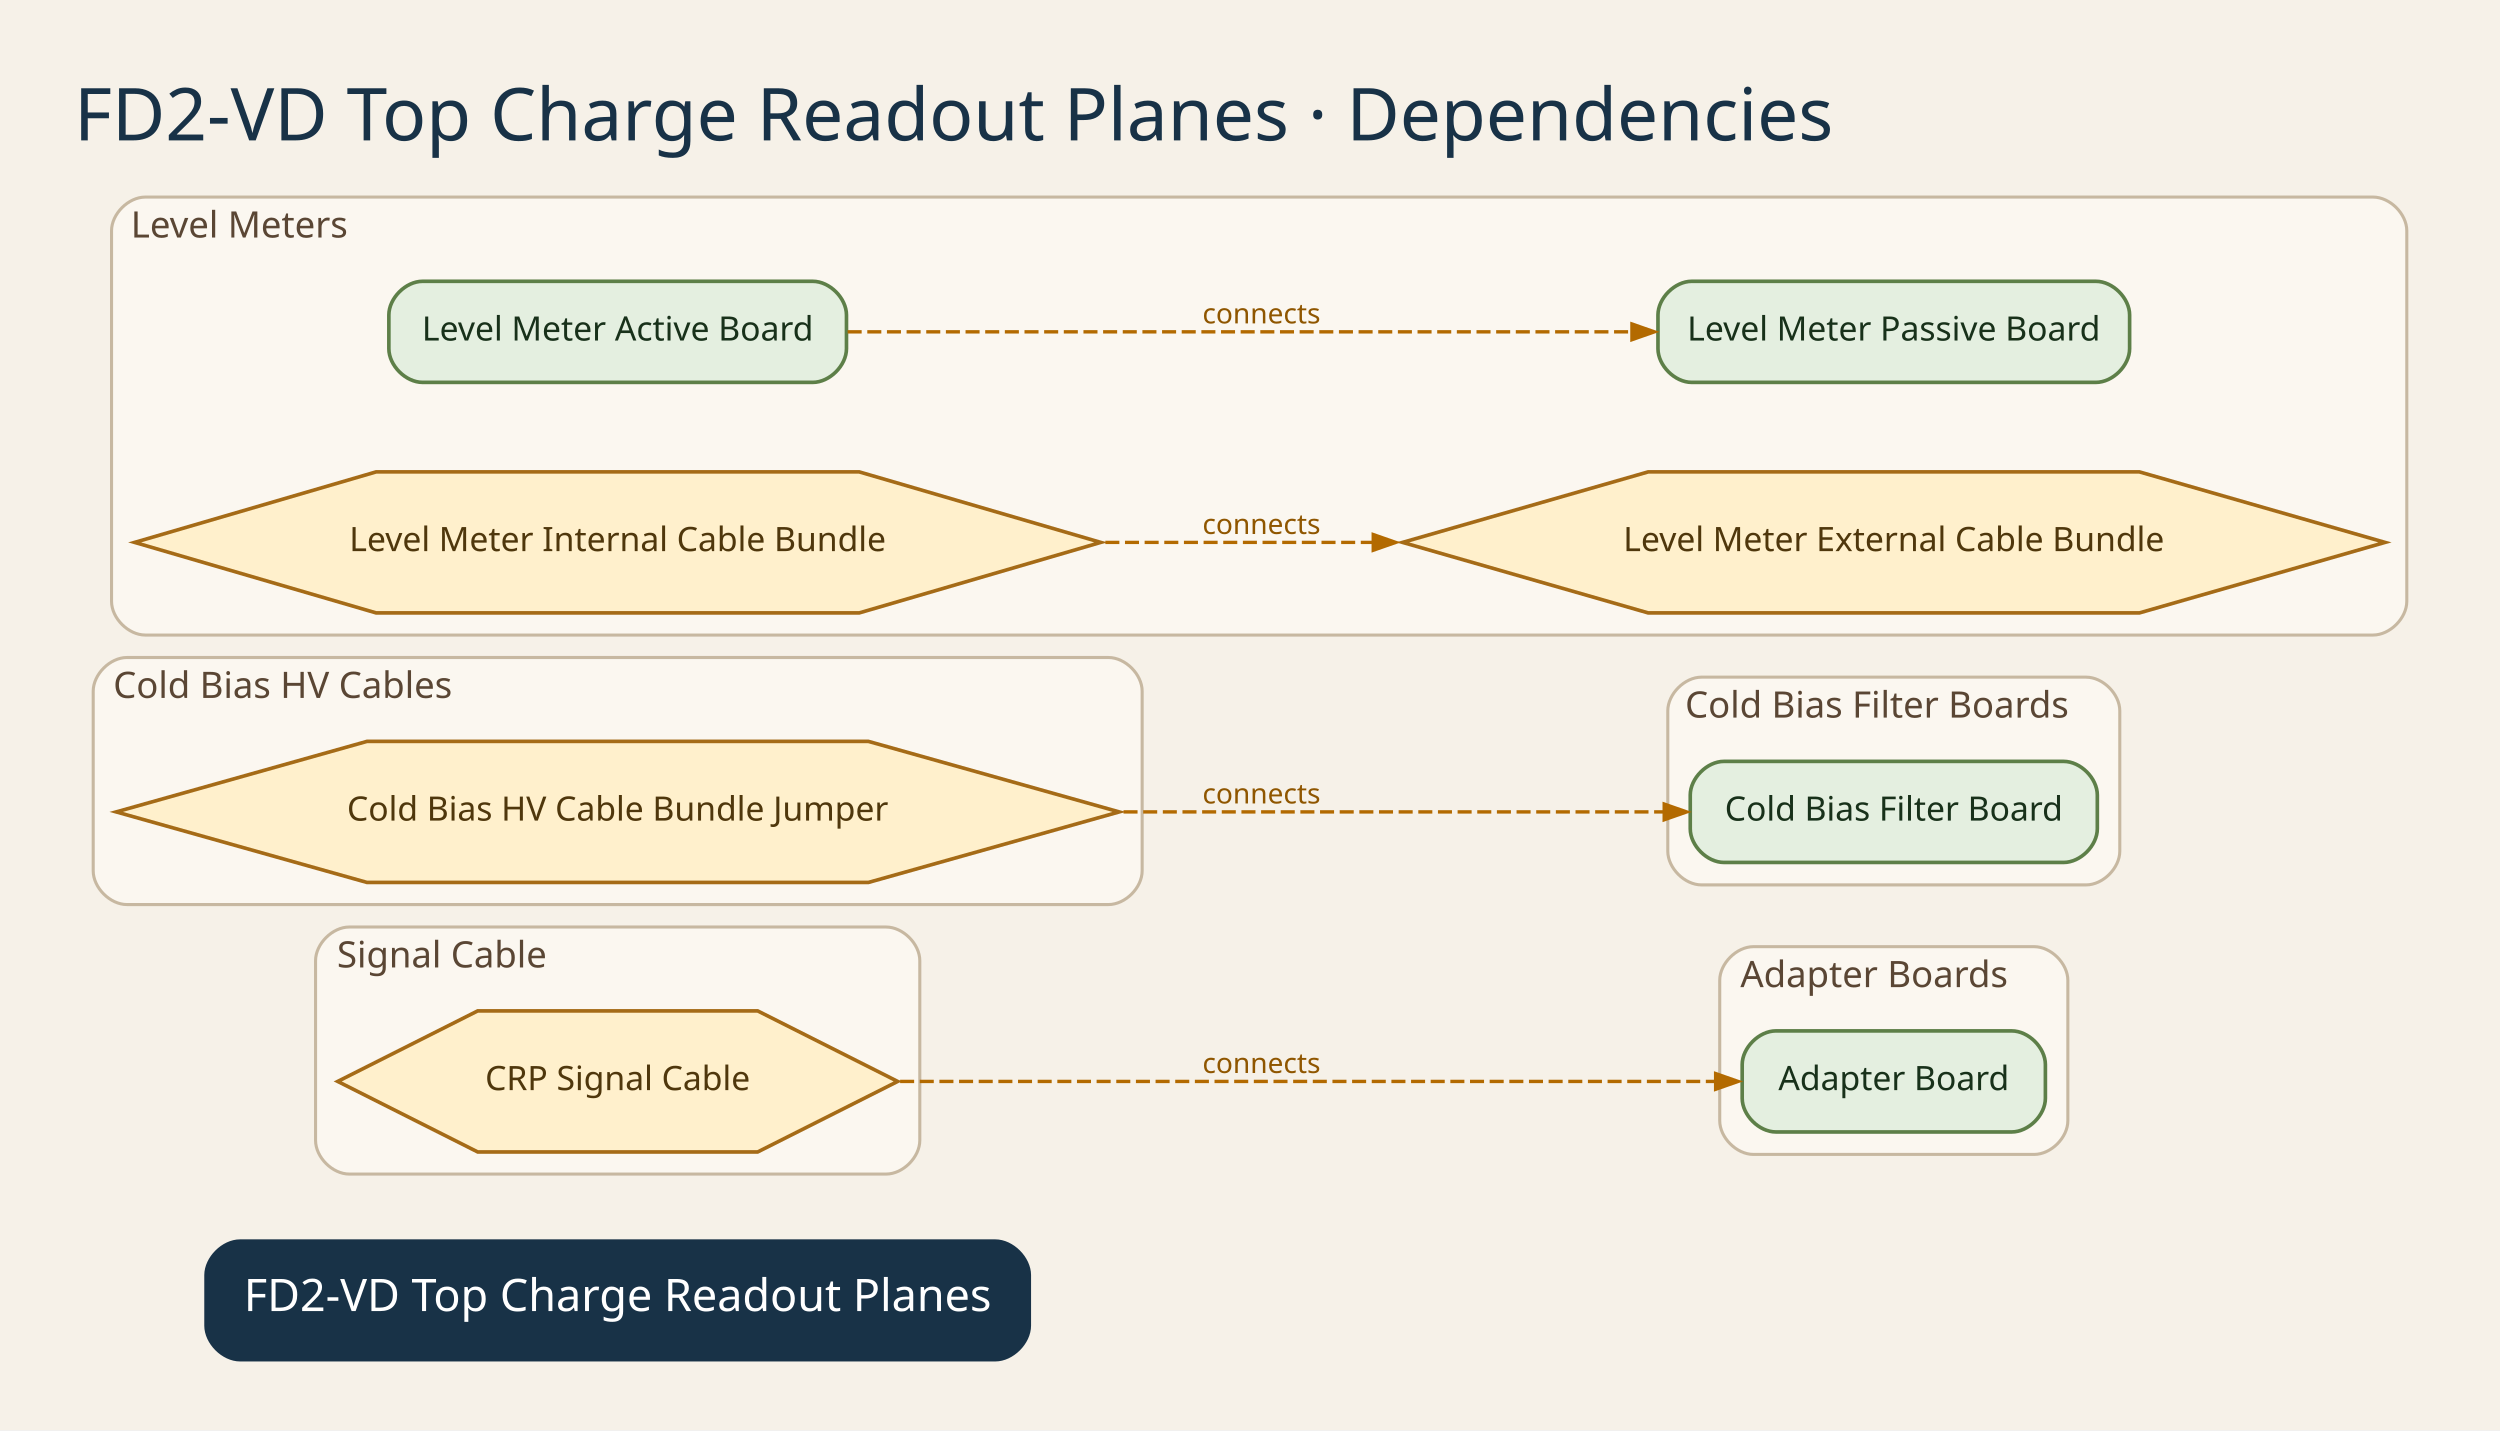
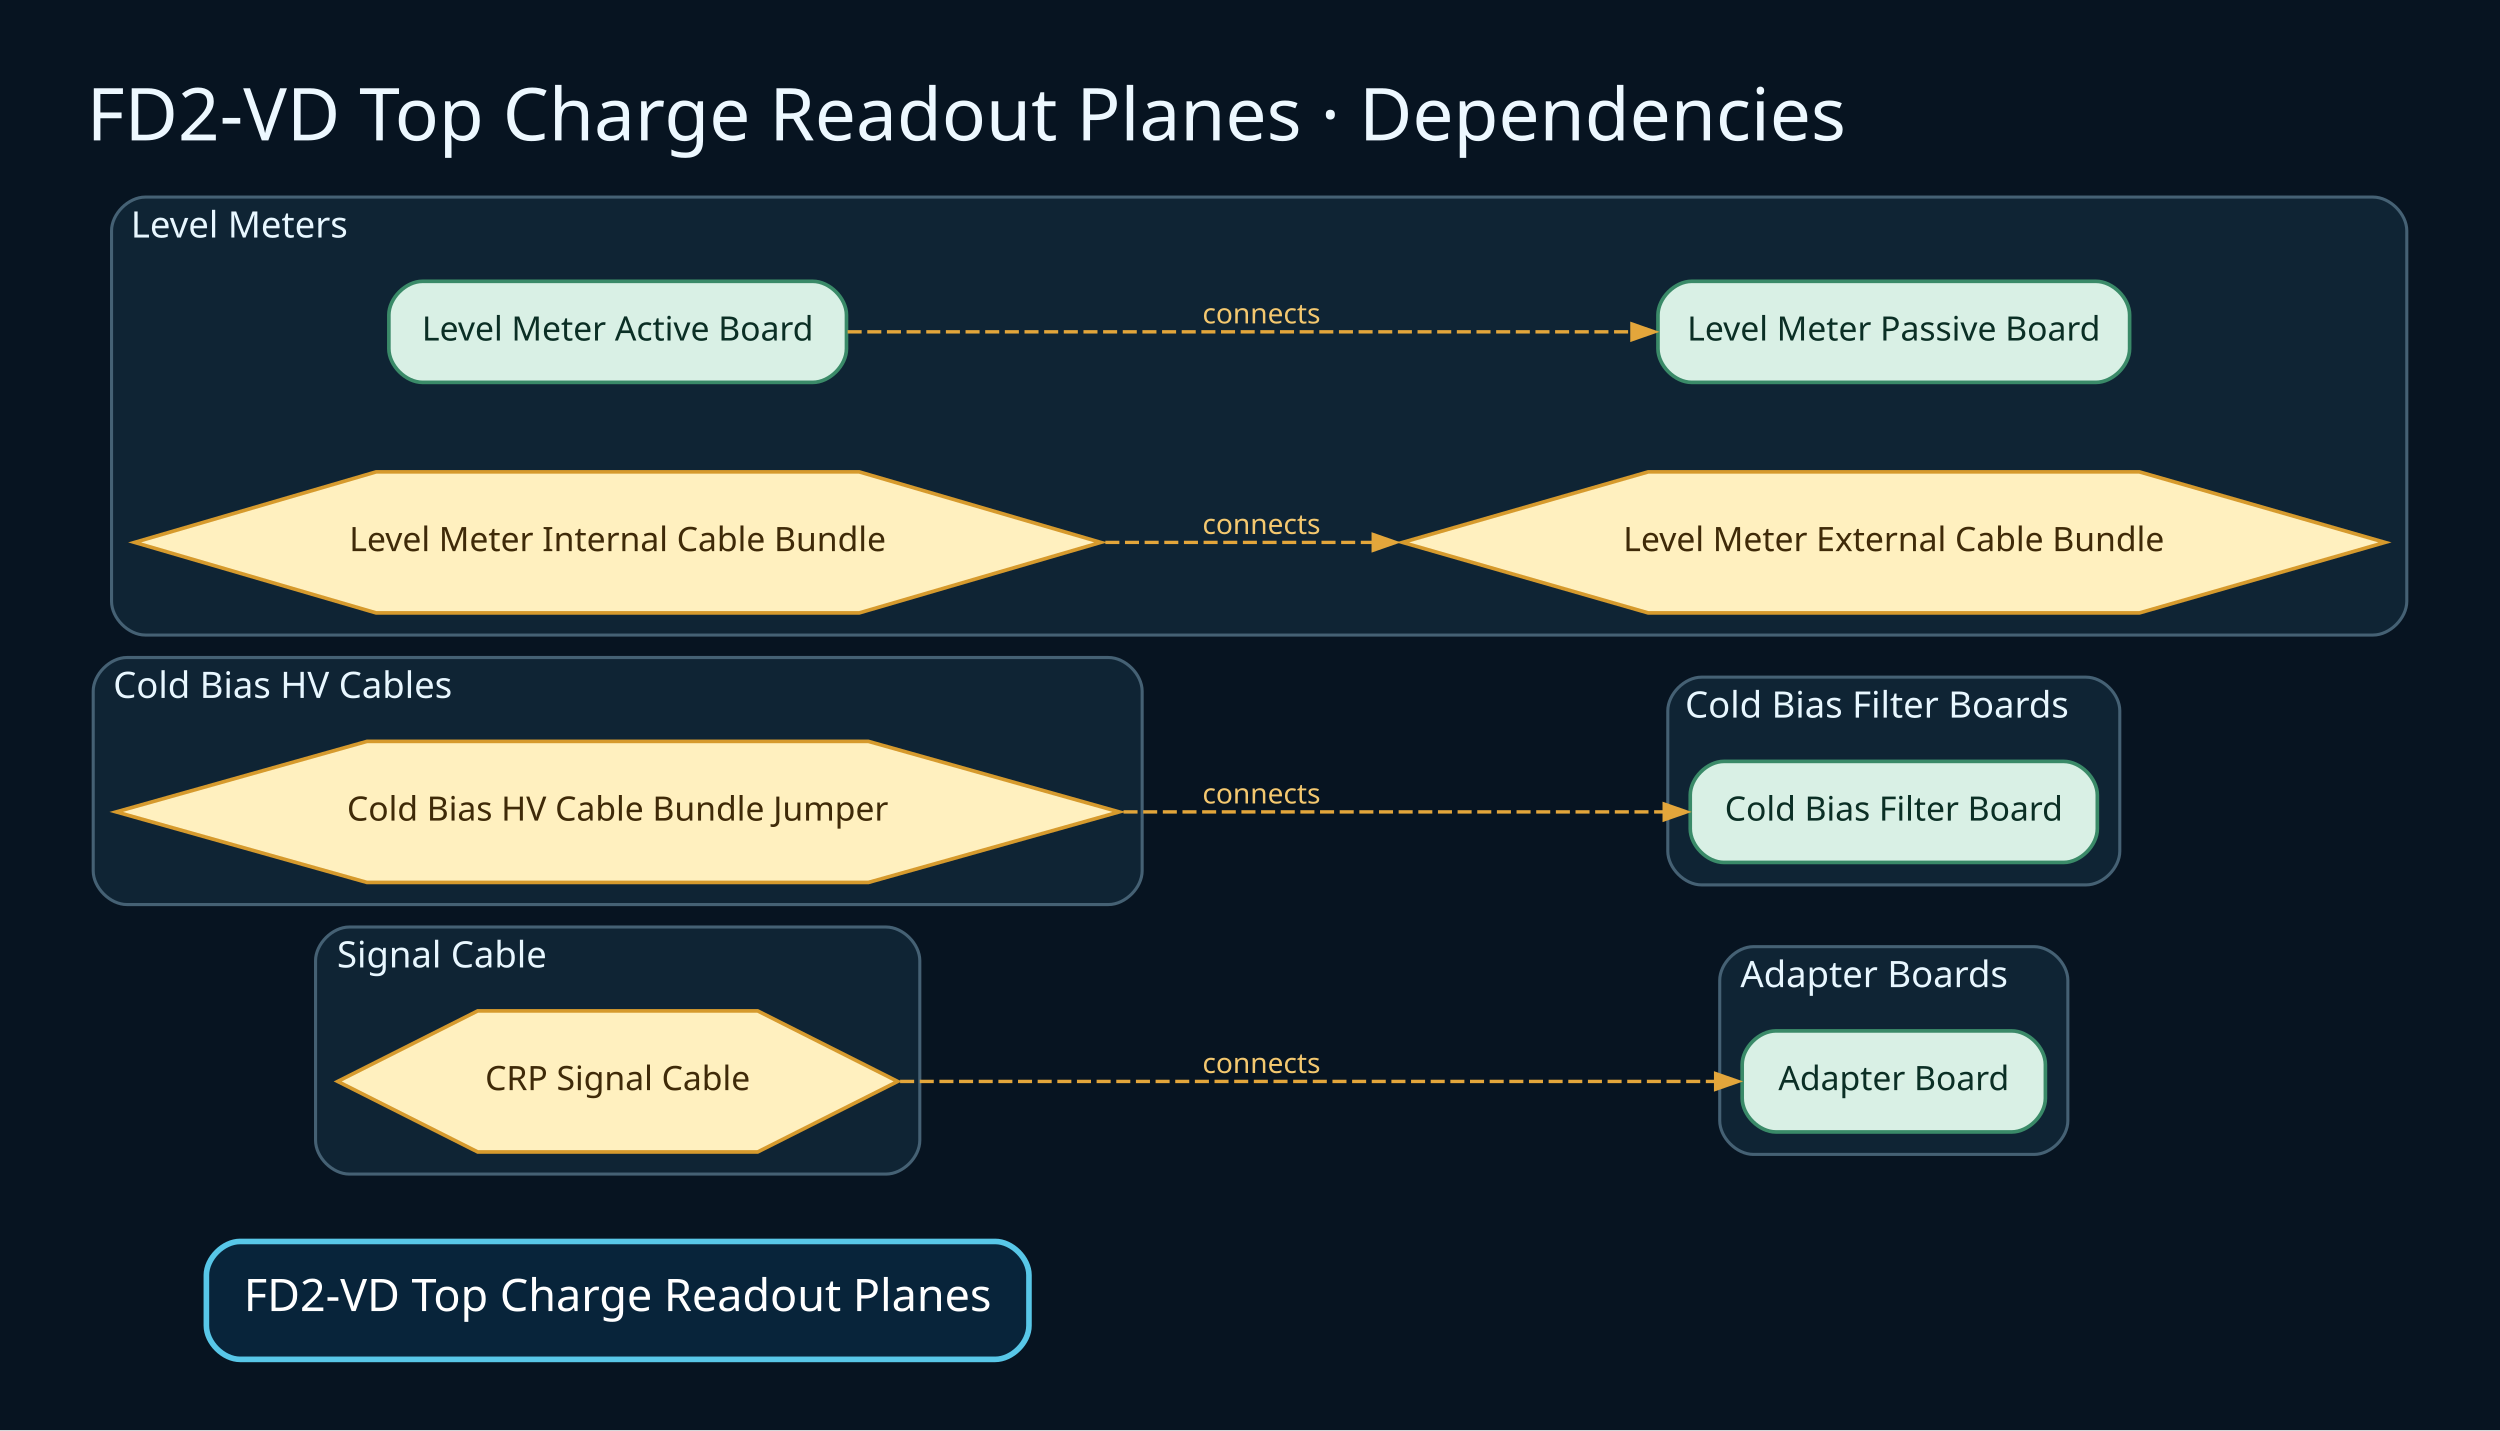
<svg xmlns="http://www.w3.org/2000/svg" xmlns:xlink="http://www.w3.org/1999/xlink" preserveAspectRatio="xMidYMid meet" width="100%" height="100%" viewBox="0.00 0.00 890.49 509.40">
  <g id="graph0" class="graph" transform="scale(1 1) rotate(0) translate(25.2 484.2)">
-     <polygon fill="#f6f1e8" stroke="none" points="-25.2,25.2 -25.2,-484.2 865.29,-484.2 865.29,25.2 -25.2,25.2" />
-     <text text-anchor="middle" x="314.5" y="-434.2" font-family="Iowan Old Style" font-size="26.00" fill="#183247">FD2-VD Top Charge Readout Planes · Dependencies</text>
+     <polygon fill="#071421" stroke="none" points="-25.2,25.2 -25.2,-484.2 865.29,-484.2 865.29,25.2 -25.2,25.2" />
+     <text text-anchor="middle" x="319" y="-434.2" font-family="Avenir Next" font-size="26.00" fill="#edf8ff">FD2-VD Top Charge Readout Planes · Dependencies</text>
    <g id="clust1" class="cluster">
      <g id="a_clust1">
        <a xlink:href="../explorer.html#object=fd2_vd_top_crp.adapter_boards" xlink:title="Open Adapter Boards in the interactive explorer" target="_top">
-           <path fill="#fbf7f0" stroke="#c7b8a1" stroke-width="1.1" d="M599.36,-73C599.36,-73 699.36,-73 699.36,-73 705.36,-73 711.36,-79 711.36,-85 711.36,-85 711.36,-135 711.36,-135 711.36,-141 705.36,-147 699.36,-147 699.36,-147 599.36,-147 599.36,-147 593.36,-147 587.36,-141 587.36,-135 587.36,-135 587.36,-85 587.36,-85 587.36,-79 593.36,-73 599.36,-73" />
-           <text text-anchor="middle" x="642.36" y="-132.6" font-family="Avenir Next" font-size="13.00" fill="#5a4634">Adapter Boards</text>
+           <path fill="#0f2434" stroke="#456174" stroke-width="1.1" d="M599.36,-73C599.36,-73 699.36,-73 699.36,-73 705.36,-73 711.36,-79 711.36,-85 711.36,-85 711.36,-135 711.36,-135 711.36,-141 705.36,-147 699.36,-147 699.36,-147 599.36,-147 599.36,-147 593.36,-147 587.36,-141 587.36,-135 587.36,-135 587.36,-85 587.36,-85 587.36,-79 593.36,-73 599.36,-73" />
+           <text text-anchor="middle" x="642.36" y="-132.6" font-family="Avenir Next" font-size="13.00" fill="#e8f7ff">Adapter Boards</text>
        </a>
      </g>
    </g>
    <g id="clust2" class="cluster">
      <g id="a_clust2">
        <a xlink:href="../explorer.html#object=fd2_vd_top_crp.bias_filtering" xlink:title="Open Cold Bias Filter Boards in the interactive explorer" target="_top">
-           <path fill="#fbf7f0" stroke="#c7b8a1" stroke-width="1.1" d="M580.86,-169C580.86,-169 717.86,-169 717.86,-169 723.86,-169 729.86,-175 729.86,-181 729.86,-181 729.86,-231 729.86,-231 729.86,-237 723.86,-243 717.86,-243 717.86,-243 580.86,-243 580.86,-243 574.86,-243 568.86,-237 568.86,-231 568.86,-231 568.86,-181 568.86,-181 568.86,-175 574.86,-169 580.86,-169" />
-           <text text-anchor="middle" x="643.36" y="-228.6" font-family="Avenir Next" font-size="13.00" fill="#5a4634">Cold Bias Filter Boards</text>
+           <path fill="#0f2434" stroke="#456174" stroke-width="1.1" d="M580.86,-169C580.86,-169 717.86,-169 717.86,-169 723.86,-169 729.86,-175 729.86,-181 729.86,-181 729.86,-231 729.86,-231 729.86,-237 723.86,-243 717.86,-243 717.86,-243 580.86,-243 580.86,-243 574.86,-243 568.86,-237 568.86,-231 568.86,-231 568.86,-181 568.86,-181 568.86,-175 574.86,-169 580.86,-169" />
+           <text text-anchor="middle" x="643.36" y="-228.6" font-family="Avenir Next" font-size="13.00" fill="#e8f7ff">Cold Bias Filter Boards</text>
        </a>
      </g>
    </g>
    <g id="clust3" class="cluster">
      <g id="a_clust3">
        <a xlink:href="../explorer.html#object=fd2_vd_top_crp.bias_cabling" xlink:title="Open Cold Bias HV Cables in the interactive explorer" target="_top">
-           <path fill="#fbf7f0" stroke="#c7b8a1" stroke-width="1.1" d="M20,-162C20,-162 369.63,-162 369.63,-162 375.63,-162 381.63,-168 381.63,-174 381.63,-174 381.63,-238 381.63,-238 381.63,-244 375.63,-250 369.63,-250 369.63,-250 20,-250 20,-250 14,-250 8,-244 8,-238 8,-238 8,-174 8,-174 8,-168 14,-162 20,-162" />
-           <text text-anchor="middle" x="75.5" y="-235.6" font-family="Avenir Next" font-size="13.00" fill="#5a4634">Cold Bias HV Cables</text>
+           <path fill="#0f2434" stroke="#456174" stroke-width="1.1" d="M20,-162C20,-162 369.63,-162 369.63,-162 375.63,-162 381.63,-168 381.63,-174 381.63,-174 381.63,-238 381.63,-238 381.63,-244 375.63,-250 369.63,-250 369.63,-250 20,-250 20,-250 14,-250 8,-244 8,-238 8,-238 8,-174 8,-174 8,-168 14,-162 20,-162" />
+           <text text-anchor="middle" x="75.5" y="-235.6" font-family="Avenir Next" font-size="13.00" fill="#e8f7ff">Cold Bias HV Cables</text>
        </a>
      </g>
    </g>
    <g id="clust4" class="cluster">
      <g id="a_clust4">
        <a xlink:href="../explorer.html#object=fd2_vd_top_crp.level_meter" xlink:title="Open Level Meters in the interactive explorer" target="_top">
-           <path fill="#fbf7f0" stroke="#c7b8a1" stroke-width="1.1" d="M26.53,-258C26.53,-258 820.09,-258 820.09,-258 826.09,-258 832.09,-264 832.09,-270 832.09,-270 832.09,-402 832.09,-402 832.09,-408 826.09,-414 820.09,-414 820.09,-414 26.53,-414 26.53,-414 20.53,-414 14.53,-408 14.53,-402 14.53,-402 14.53,-270 14.53,-270 14.53,-264 20.53,-258 26.53,-258" />
-           <text text-anchor="middle" x="60.03" y="-399.6" font-family="Avenir Next" font-size="13.00" fill="#5a4634">Level Meters</text>
+           <path fill="#0f2434" stroke="#456174" stroke-width="1.1" d="M26.53,-258C26.53,-258 820.09,-258 820.09,-258 826.09,-258 832.09,-264 832.09,-270 832.09,-270 832.09,-402 832.09,-402 832.09,-408 826.09,-414 820.09,-414 820.09,-414 26.53,-414 26.53,-414 20.53,-414 14.53,-408 14.53,-402 14.53,-402 14.53,-270 14.53,-270 14.53,-264 20.53,-258 26.53,-258" />
+           <text text-anchor="middle" x="60.03" y="-399.6" font-family="Avenir Next" font-size="13.00" fill="#e8f7ff">Level Meters</text>
        </a>
      </g>
    </g>
    <g id="clust5" class="cluster">
      <g id="a_clust5">
        <a xlink:href="../explorer.html#object=fd2_vd_top_crp.signal_cabling" xlink:title="Open Signal Cable in the interactive explorer" target="_top">
-           <path fill="#fbf7f0" stroke="#c7b8a1" stroke-width="1.1" d="M99.2,-66C99.2,-66 290.43,-66 290.43,-66 296.43,-66 302.43,-72 302.43,-78 302.43,-78 302.43,-142 302.43,-142 302.43,-148 296.43,-154 290.43,-154 290.43,-154 99.2,-154 99.2,-154 93.2,-154 87.2,-148 87.2,-142 87.2,-142 87.2,-78 87.2,-78 87.2,-72 93.2,-66 99.2,-66" />
-           <text text-anchor="middle" x="132.2" y="-139.6" font-family="Avenir Next" font-size="13.00" fill="#5a4634">Signal Cable</text>
+           <path fill="#0f2434" stroke="#456174" stroke-width="1.1" d="M99.2,-66C99.2,-66 290.43,-66 290.43,-66 296.43,-66 302.43,-72 302.43,-78 302.43,-78 302.43,-142 302.43,-142 302.43,-148 296.43,-154 290.43,-154 290.43,-154 99.2,-154 99.2,-154 93.2,-154 87.2,-148 87.2,-142 87.2,-142 87.2,-78 87.2,-78 87.2,-72 93.2,-66 99.2,-66" />
+           <text text-anchor="middle" x="132.2" y="-139.6" font-family="Avenir Next" font-size="13.00" fill="#e8f7ff">Signal Cable</text>
        </a>
      </g>
    </g>
    <g id="node1" class="node">
      <g id="a_node1">
        <a xlink:href="../explorer.html#object=fd2_vd_top_crp" xlink:title="Open FD2-VD Top Charge Readout Planes in the interactive explorer" target="_top">
-           <path fill="#183247" stroke="#183247" stroke-width="1.5" d="M329.31,-42C329.31,-42 60.31,-42 60.31,-42 54.31,-42 48.31,-36 48.31,-30 48.31,-30 48.31,-12 48.31,-12 48.31,-6 54.31,0 60.31,0 60.31,0 329.31,0 329.31,0 335.31,0 341.31,-6 341.31,-12 341.31,-12 341.31,-30 341.31,-30 341.31,-36 335.31,-42 329.31,-42" />
+           <path fill="#08243a" stroke="#58c7e8" stroke-width="2" d="M329.31,-42C329.31,-42 60.31,-42 60.31,-42 54.31,-42 48.31,-36 48.31,-30 48.31,-30 48.31,-12 48.31,-12 48.31,-6 54.31,0 60.31,0 60.31,0 329.31,0 329.31,0 335.31,0 341.31,-6 341.31,-12 341.31,-12 341.31,-30 341.31,-30 341.31,-36 335.31,-42 329.31,-42" />
          <text text-anchor="middle" x="194.81" y="-17.2" font-family="Avenir Next" font-size="16.00" fill="#ffffff">FD2-VD Top Charge Readout Planes</text>
        </a>
      </g>
    </g>
    <g id="node2" class="node">
      <g id="a_node2">
        <a xlink:href="../explorer.html#object=fd2_vd_top_crp.adapter_board" xlink:title="Open Adapter Board in the interactive explorer" target="_top">
-           <path fill="#e4efe0" stroke="#5d7f48" stroke-width="1.3" d="M691.36,-117C691.36,-117 607.36,-117 607.36,-117 601.36,-117 595.36,-111 595.36,-105 595.36,-105 595.36,-93 595.36,-93 595.36,-87 601.36,-81 607.36,-81 607.36,-81 691.36,-81 691.36,-81 697.36,-81 703.36,-87 703.36,-93 703.36,-93 703.36,-105 703.36,-105 703.36,-111 697.36,-117 691.36,-117" />
-           <text text-anchor="middle" x="649.36" y="-95.9" font-family="Avenir Next" font-size="12.00" fill="#18311a">Adapter Board</text>
+           <path fill="#d9f0e5" stroke="#3a8a68" stroke-width="1.3" d="M691.36,-117C691.36,-117 607.36,-117 607.36,-117 601.36,-117 595.36,-111 595.36,-105 595.36,-105 595.36,-93 595.36,-93 595.36,-87 601.36,-81 607.36,-81 607.36,-81 691.36,-81 691.36,-81 697.36,-81 703.36,-87 703.36,-93 703.36,-93 703.36,-105 703.36,-105 703.36,-111 697.36,-117 691.36,-117" />
+           <text text-anchor="middle" x="649.36" y="-95.9" font-family="Avenir Next" font-size="12.00" fill="#0b2f25">Adapter Board</text>
        </a>
      </g>
    </g>
    <g id="node3" class="node">
      <g id="a_node3">
        <a xlink:href="../explorer.html#object=fd2_vd_top_crp.cold_bias_filter_board" xlink:title="Open Cold Bias Filter Board in the interactive explorer" target="_top">
-           <path fill="#e4efe0" stroke="#5d7f48" stroke-width="1.3" d="M709.86,-213C709.86,-213 588.86,-213 588.86,-213 582.86,-213 576.86,-207 576.86,-201 576.86,-201 576.86,-189 576.86,-189 576.86,-183 582.86,-177 588.86,-177 588.86,-177 709.86,-177 709.86,-177 715.86,-177 721.86,-183 721.86,-189 721.86,-189 721.86,-201 721.86,-201 721.86,-207 715.86,-213 709.86,-213" />
-           <text text-anchor="middle" x="649.36" y="-191.9" font-family="Avenir Next" font-size="12.00" fill="#18311a">Cold Bias Filter Board</text>
+           <path fill="#d9f0e5" stroke="#3a8a68" stroke-width="1.3" d="M709.86,-213C709.86,-213 588.86,-213 588.86,-213 582.86,-213 576.86,-207 576.86,-201 576.86,-201 576.86,-189 576.86,-189 576.86,-183 582.86,-177 588.86,-177 588.86,-177 709.86,-177 709.86,-177 715.86,-177 721.86,-183 721.86,-189 721.86,-189 721.86,-201 721.86,-201 721.86,-207 715.86,-213 709.86,-213" />
+           <text text-anchor="middle" x="649.36" y="-191.9" font-family="Avenir Next" font-size="12.00" fill="#0b2f25">Cold Bias Filter Board</text>
        </a>
      </g>
    </g>
    <g id="node4" class="node">
      <g id="a_node4">
        <a xlink:href="../explorer.html#object=fd2_vd_top_crp.cold_bias_hv_cable" xlink:title="Open Cold Bias HV Cable Bundle Jumper in the interactive explorer" target="_top">
-           <polygon fill="#fff0cc" stroke="#a56b17" stroke-width="1.3" points="373.44,-195 284.13,-220.12 105.5,-220.12 16.19,-195 105.5,-169.88 284.13,-169.88 373.44,-195" />
-           <text text-anchor="middle" x="194.81" y="-191.9" font-family="Avenir Next" font-size="12.00" fill="#4f370c">Cold Bias HV Cable Bundle Jumper</text>
+           <polygon fill="#fff0bf" stroke="#d69a2d" stroke-width="1.3" points="373.44,-195 284.13,-220.12 105.5,-220.12 16.19,-195 105.5,-169.88 284.13,-169.88 373.44,-195" />
+           <text text-anchor="middle" x="194.81" y="-191.9" font-family="Avenir Next" font-size="12.00" fill="#3f2a08">Cold Bias HV Cable Bundle Jumper</text>
        </a>
      </g>
    </g>
    <g id="edge4" class="edge">
      <g id="a_edge4">
        <a xlink:href="../explorer.html#object=relation%3A100" xlink:title="Open connects to relation in the interactive explorer" target="_top">
-           <path fill="none" stroke="#b36a00" stroke-width="1.2" stroke-dasharray="5,2" d="M374.99,-195C441.77,-195 514.27,-195 567.82,-195" />
-           <polygon fill="#b36a00" stroke="#b36a00" stroke-width="1.2" points="567.58,-197.8 575.58,-195 567.58,-192.2 567.58,-197.8" />
+           <path fill="none" stroke="#e3a63b" stroke-width="1.2" stroke-dasharray="5,2" d="M374.99,-195C441.77,-195 514.27,-195 567.82,-195" />
+           <polygon fill="#e3a63b" stroke="#e3a63b" stroke-width="1.2" points="567.58,-197.8 575.58,-195 567.58,-192.2 567.58,-197.8" />
        </a>
      </g>
      <g id="a_edge4-label">
        <a xlink:href="../explorer.html#object=relation%3A100" xlink:title="connects" target="_top">
-           <text text-anchor="middle" x="424.13" y="-198" font-family="Avenir Next" font-size="10.00" fill="#8f5600">connects</text>
+           <text text-anchor="middle" x="424.13" y="-198" font-family="Avenir Next" font-size="10.00" fill="#f4c86f">connects</text>
        </a>
      </g>
    </g>
    <g id="node5" class="node">
      <g id="a_node5">
        <a xlink:href="../explorer.html#object=fd2_vd_top_crp.level_meter_active_board" xlink:title="Open Level Meter Active Board in the interactive explorer" target="_top">
-           <path fill="#e4efe0" stroke="#5d7f48" stroke-width="1.3" d="M264.31,-384C264.31,-384 125.31,-384 125.31,-384 119.31,-384 113.31,-378 113.31,-372 113.31,-372 113.31,-360 113.31,-360 113.31,-354 119.31,-348 125.31,-348 125.31,-348 264.31,-348 264.31,-348 270.31,-348 276.31,-354 276.31,-360 276.31,-360 276.31,-372 276.31,-372 276.31,-378 270.31,-384 264.31,-384" />
-           <text text-anchor="middle" x="194.81" y="-362.9" font-family="Avenir Next" font-size="12.00" fill="#18311a">Level Meter Active Board</text>
+           <path fill="#d9f0e5" stroke="#3a8a68" stroke-width="1.3" d="M264.31,-384C264.31,-384 125.31,-384 125.31,-384 119.31,-384 113.31,-378 113.31,-372 113.31,-372 113.31,-360 113.31,-360 113.31,-354 119.31,-348 125.31,-348 125.31,-348 264.31,-348 264.31,-348 270.31,-348 276.31,-354 276.31,-360 276.31,-360 276.31,-372 276.31,-372 276.31,-378 270.31,-384 264.31,-384" />
+           <text text-anchor="middle" x="194.81" y="-362.9" font-family="Avenir Next" font-size="12.00" fill="#0b2f25">Level Meter Active Board</text>
        </a>
      </g>
    </g>
    <g id="node8" class="node">
      <g id="a_node8">
        <a xlink:href="../explorer.html#object=fd2_vd_top_crp.level_meter_passive_board" xlink:title="Open Level Meter Passive Board in the interactive explorer" target="_top">
-           <path fill="#e4efe0" stroke="#5d7f48" stroke-width="1.3" d="M721.36,-384C721.36,-384 577.36,-384 577.36,-384 571.36,-384 565.36,-378 565.36,-372 565.36,-372 565.36,-360 565.36,-360 565.36,-354 571.36,-348 577.36,-348 577.36,-348 721.36,-348 721.36,-348 727.36,-348 733.36,-354 733.36,-360 733.36,-360 733.36,-372 733.36,-372 733.36,-378 727.36,-384 721.36,-384" />
-           <text text-anchor="middle" x="649.36" y="-362.9" font-family="Avenir Next" font-size="12.00" fill="#18311a">Level Meter Passive Board</text>
+           <path fill="#d9f0e5" stroke="#3a8a68" stroke-width="1.3" d="M721.36,-384C721.36,-384 577.36,-384 577.36,-384 571.36,-384 565.36,-378 565.36,-372 565.36,-372 565.36,-360 565.36,-360 565.36,-354 571.36,-348 577.36,-348 577.36,-348 721.36,-348 721.36,-348 727.36,-348 733.36,-354 733.36,-360 733.36,-360 733.36,-372 733.36,-372 733.36,-378 727.36,-384 721.36,-384" />
+           <text text-anchor="middle" x="649.36" y="-362.9" font-family="Avenir Next" font-size="12.00" fill="#0b2f25">Level Meter Passive Board</text>
        </a>
      </g>
    </g>
    <g id="edge2" class="edge">
      <g id="a_edge2">
        <a xlink:href="../explorer.html#object=relation%3A95" xlink:title="Open connects to relation in the interactive explorer" target="_top">
-           <path fill="none" stroke="#b36a00" stroke-width="1.2" stroke-dasharray="5,2" d="M276.72,-366C355.21,-366 474.18,-366 556.27,-366" />
-           <polygon fill="#b36a00" stroke="#b36a00" stroke-width="1.2" points="556.09,-368.8 564.09,-366 556.09,-363.2 556.09,-368.8" />
+           <path fill="none" stroke="#e3a63b" stroke-width="1.2" stroke-dasharray="5,2" d="M276.72,-366C355.21,-366 474.18,-366 556.27,-366" />
+           <polygon fill="#e3a63b" stroke="#e3a63b" stroke-width="1.2" points="556.09,-368.8 564.09,-366 556.09,-363.2 556.09,-368.8" />
        </a>
      </g>
      <g id="a_edge2-label">
        <a xlink:href="../explorer.html#object=relation%3A95" xlink:title="connects" target="_top">
-           <text text-anchor="middle" x="424.13" y="-369" font-family="Avenir Next" font-size="10.00" fill="#8f5600">connects</text>
+           <text text-anchor="middle" x="424.13" y="-369" font-family="Avenir Next" font-size="10.00" fill="#f4c86f">connects</text>
        </a>
      </g>
    </g>
    <g id="node6" class="node">
      <g id="a_node6">
        <a xlink:href="../explorer.html#object=fd2_vd_top_crp.level_meter_external_bundle" xlink:title="Open Level Meter External Cable Bundle in the interactive explorer" target="_top">
-           <polygon fill="#fff0cc" stroke="#a56b17" stroke-width="1.3" points="824.32,-291 736.84,-316.12 561.88,-316.12 474.39,-291 561.88,-265.88 736.84,-265.88 824.32,-291" />
-           <text text-anchor="middle" x="649.36" y="-287.9" font-family="Avenir Next" font-size="12.00" fill="#4f370c">Level Meter External Cable Bundle</text>
+           <polygon fill="#fff0bf" stroke="#d69a2d" stroke-width="1.3" points="824.32,-291 736.84,-316.12 561.88,-316.12 474.39,-291 561.88,-265.88 736.84,-265.88 824.32,-291" />
+           <text text-anchor="middle" x="649.36" y="-287.9" font-family="Avenir Next" font-size="12.00" fill="#3f2a08">Level Meter External Cable Bundle</text>
        </a>
      </g>
    </g>
    <g id="node7" class="node">
      <g id="a_node7">
        <a xlink:href="../explorer.html#object=fd2_vd_top_crp.level_meter_internal_bundle" xlink:title="Open Level Meter Internal Cable Bundle in the interactive explorer" target="_top">
-           <polygon fill="#fff0cc" stroke="#a56b17" stroke-width="1.3" points="366.87,-291 280.84,-316.12 108.78,-316.12 22.75,-291 108.78,-265.88 280.84,-265.88 366.87,-291" />
-           <text text-anchor="middle" x="194.81" y="-287.9" font-family="Avenir Next" font-size="12.00" fill="#4f370c">Level Meter Internal Cable Bundle</text>
+           <polygon fill="#fff0bf" stroke="#d69a2d" stroke-width="1.3" points="366.87,-291 280.84,-316.12 108.78,-316.12 22.75,-291 108.78,-265.88 280.84,-265.88 366.87,-291" />
+           <text text-anchor="middle" x="194.81" y="-287.9" font-family="Avenir Next" font-size="12.00" fill="#3f2a08">Level Meter Internal Cable Bundle</text>
        </a>
      </g>
    </g>
    <g id="edge1" class="edge">
      <g id="a_edge1">
        <a xlink:href="../explorer.html#object=relation%3A94" xlink:title="Open connects to relation in the interactive explorer" target="_top">
-           <path fill="none" stroke="#b36a00" stroke-width="1.2" stroke-dasharray="5,2" d="M368.51,-291C399.78,-291 432.49,-291 464.07,-291" />
-           <polygon fill="#b36a00" stroke="#b36a00" stroke-width="1.2" points="463.94,-293.8 471.94,-291 463.94,-288.2 463.94,-293.8" />
+           <path fill="none" stroke="#e3a63b" stroke-width="1.2" stroke-dasharray="5,2" d="M368.51,-291C399.78,-291 432.49,-291 464.07,-291" />
+           <polygon fill="#e3a63b" stroke="#e3a63b" stroke-width="1.2" points="463.94,-293.8 471.94,-291 463.94,-288.2 463.94,-293.8" />
        </a>
      </g>
      <g id="a_edge1-label">
        <a xlink:href="../explorer.html#object=relation%3A94" xlink:title="connects" target="_top">
-           <text text-anchor="middle" x="424.13" y="-294" font-family="Avenir Next" font-size="10.00" fill="#8f5600">connects</text>
+           <text text-anchor="middle" x="424.13" y="-294" font-family="Avenir Next" font-size="10.00" fill="#f4c86f">connects</text>
        </a>
      </g>
    </g>
    <g id="node9" class="node">
      <g id="a_node9">
        <a xlink:href="../explorer.html#object=fd2_vd_top_crp.signal_cable" xlink:title="Open CRP Signal Cable in the interactive explorer" target="_top">
-           <polygon fill="#fff0cc" stroke="#a56b17" stroke-width="1.3" points="294.54,-99 244.68,-124.12 144.95,-124.12 95.09,-99 144.95,-73.88 244.68,-73.88 294.54,-99" />
-           <text text-anchor="middle" x="194.81" y="-95.9" font-family="Avenir Next" font-size="12.00" fill="#4f370c">CRP Signal Cable</text>
+           <polygon fill="#fff0bf" stroke="#d69a2d" stroke-width="1.3" points="294.54,-99 244.68,-124.12 144.95,-124.12 95.09,-99 144.95,-73.88 244.68,-73.88 294.54,-99" />
+           <text text-anchor="middle" x="194.81" y="-95.9" font-family="Avenir Next" font-size="12.00" fill="#3f2a08">CRP Signal Cable</text>
        </a>
      </g>
    </g>
    <g id="edge3" class="edge">
      <g id="a_edge3">
        <a xlink:href="../explorer.html#object=relation%3A99" xlink:title="Open connects to relation in the interactive explorer" target="_top">
-           <path fill="none" stroke="#b36a00" stroke-width="1.2" stroke-dasharray="5,2" d="M295.41,-99C384.06,-99 510.98,-99 586.01,-99" />
-           <polygon fill="#b36a00" stroke="#b36a00" stroke-width="1.2" points="585.9,-101.8 593.9,-99 585.9,-96.2 585.9,-101.8" />
+           <path fill="none" stroke="#e3a63b" stroke-width="1.2" stroke-dasharray="5,2" d="M295.41,-99C384.06,-99 510.98,-99 586.01,-99" />
+           <polygon fill="#e3a63b" stroke="#e3a63b" stroke-width="1.2" points="585.9,-101.8 593.9,-99 585.9,-96.2 585.9,-101.8" />
        </a>
      </g>
      <g id="a_edge3-label">
        <a xlink:href="../explorer.html#object=relation%3A99" xlink:title="connects" target="_top">
-           <text text-anchor="middle" x="424.13" y="-102" font-family="Avenir Next" font-size="10.00" fill="#8f5600">connects</text>
+           <text text-anchor="middle" x="424.13" y="-102" font-family="Avenir Next" font-size="10.00" fill="#f4c86f">connects</text>
        </a>
      </g>
    </g>
  </g>
</svg>
